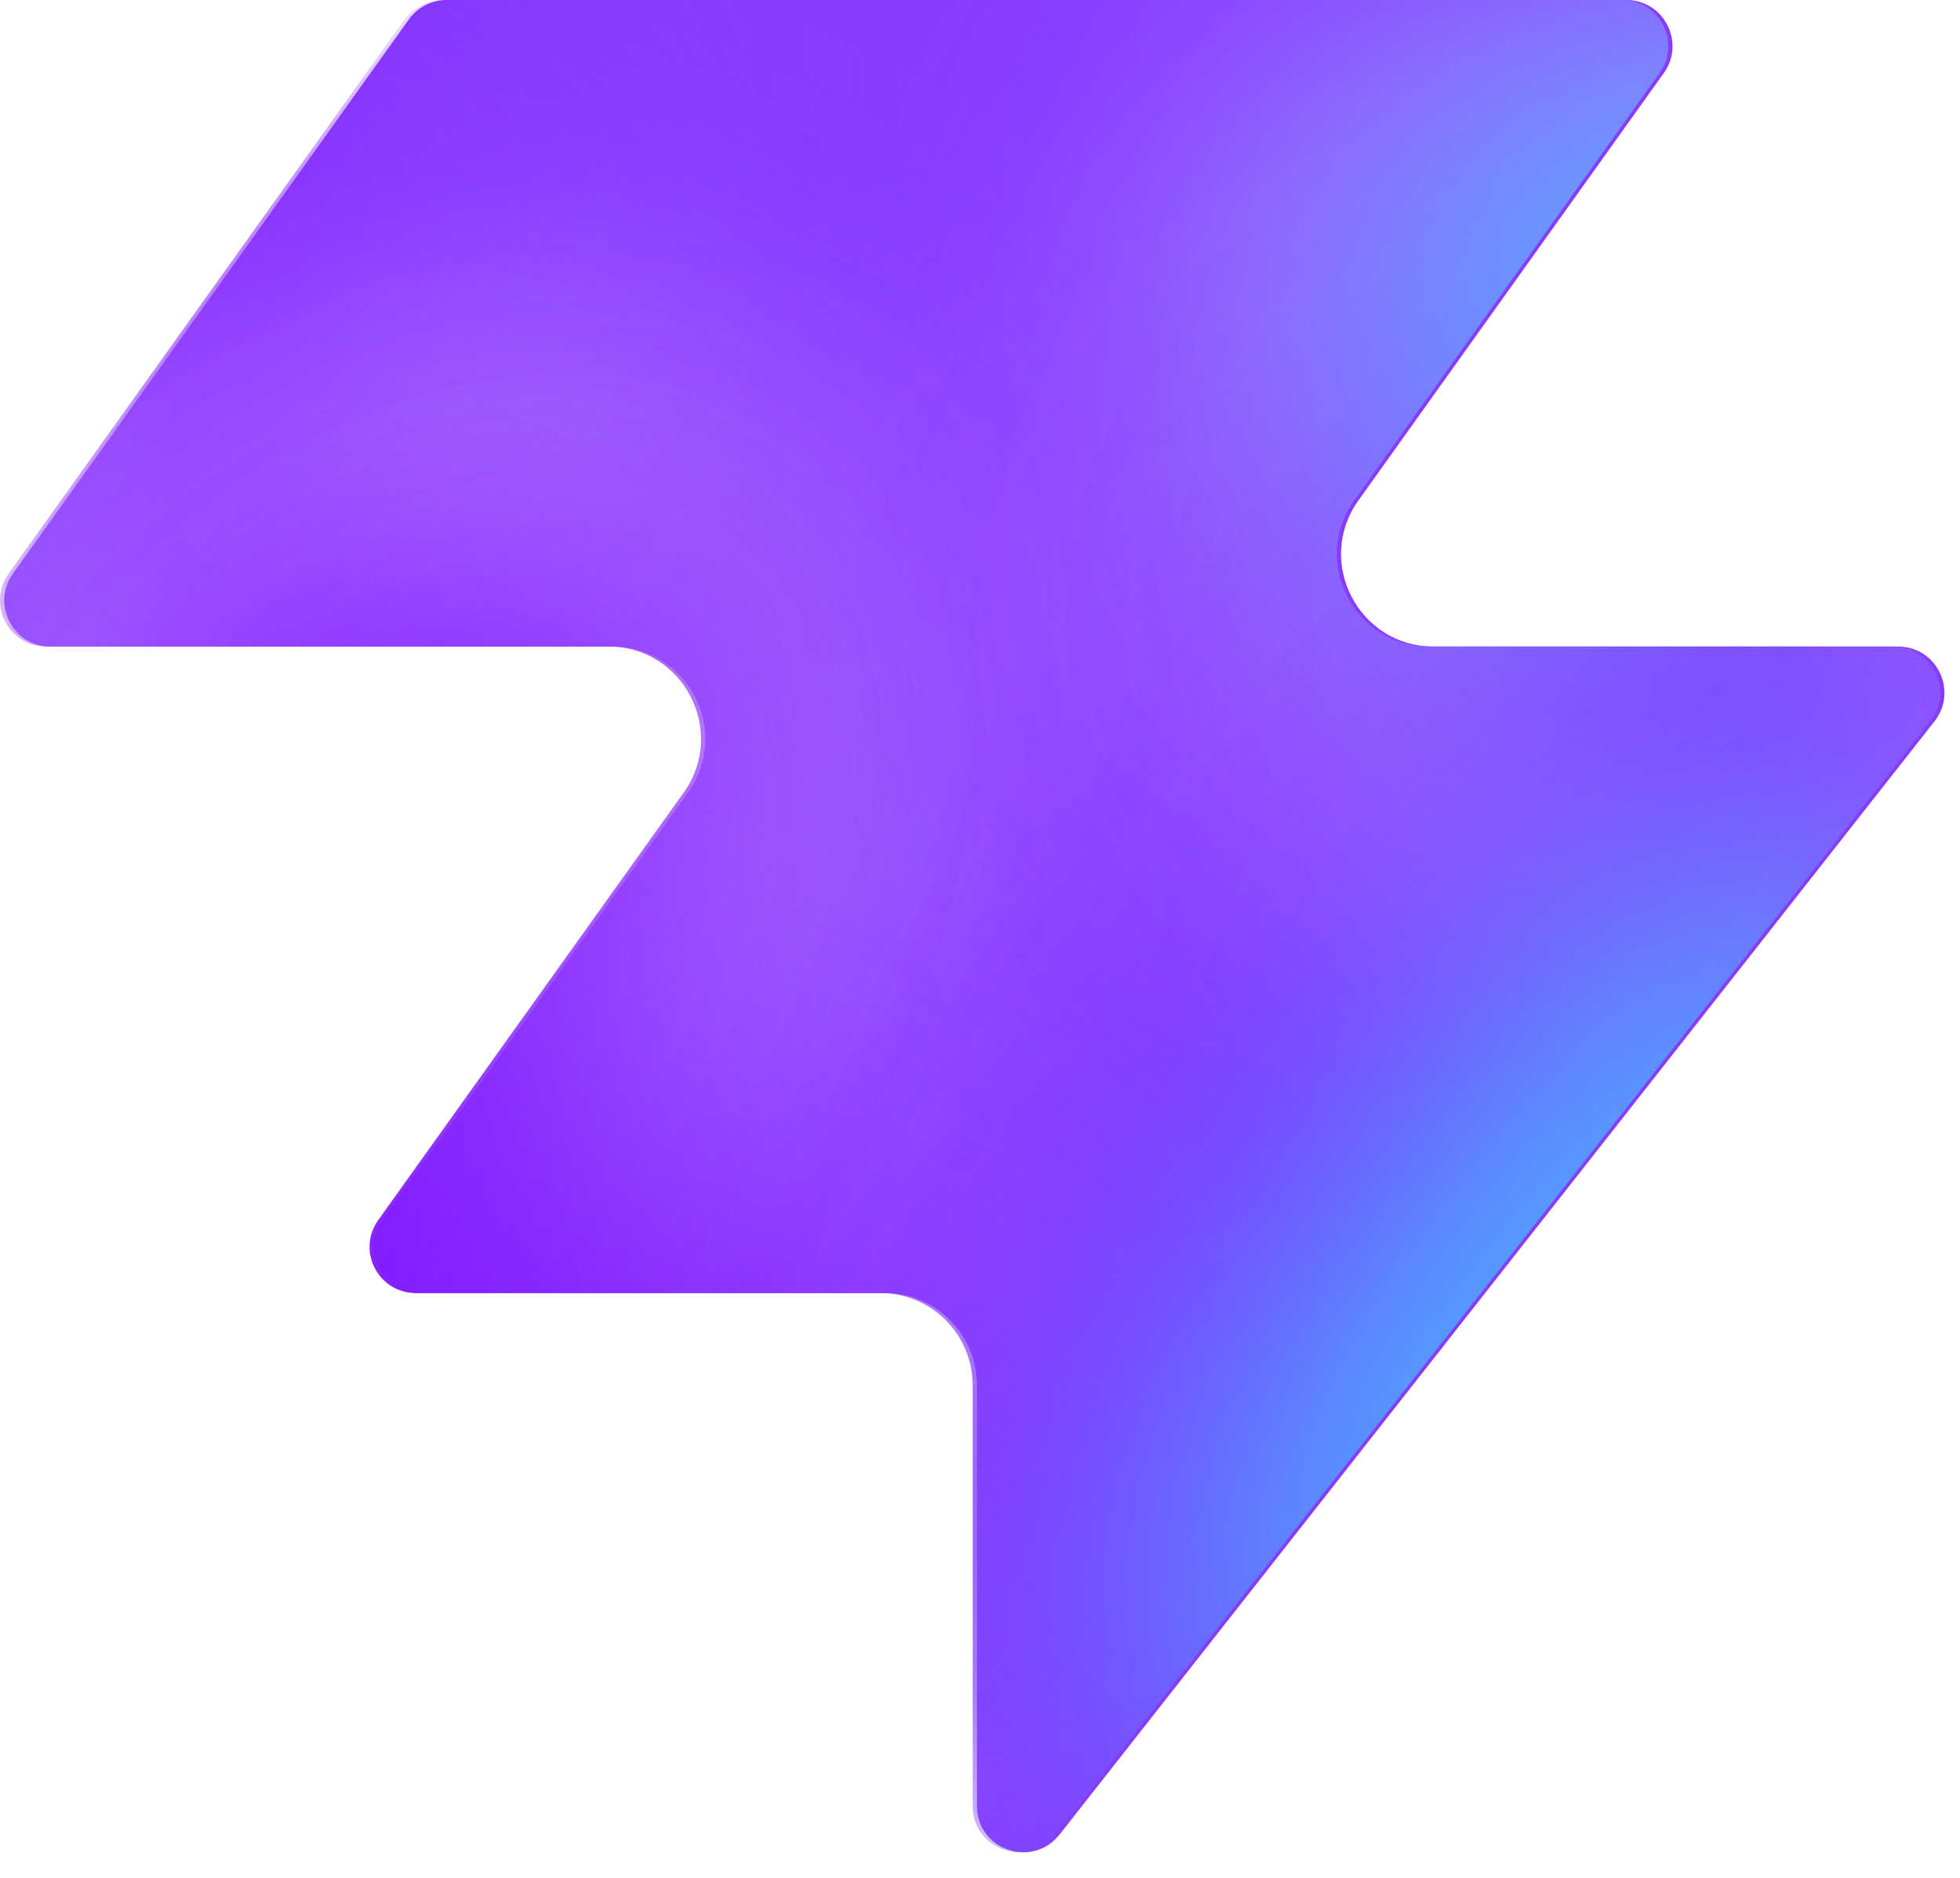
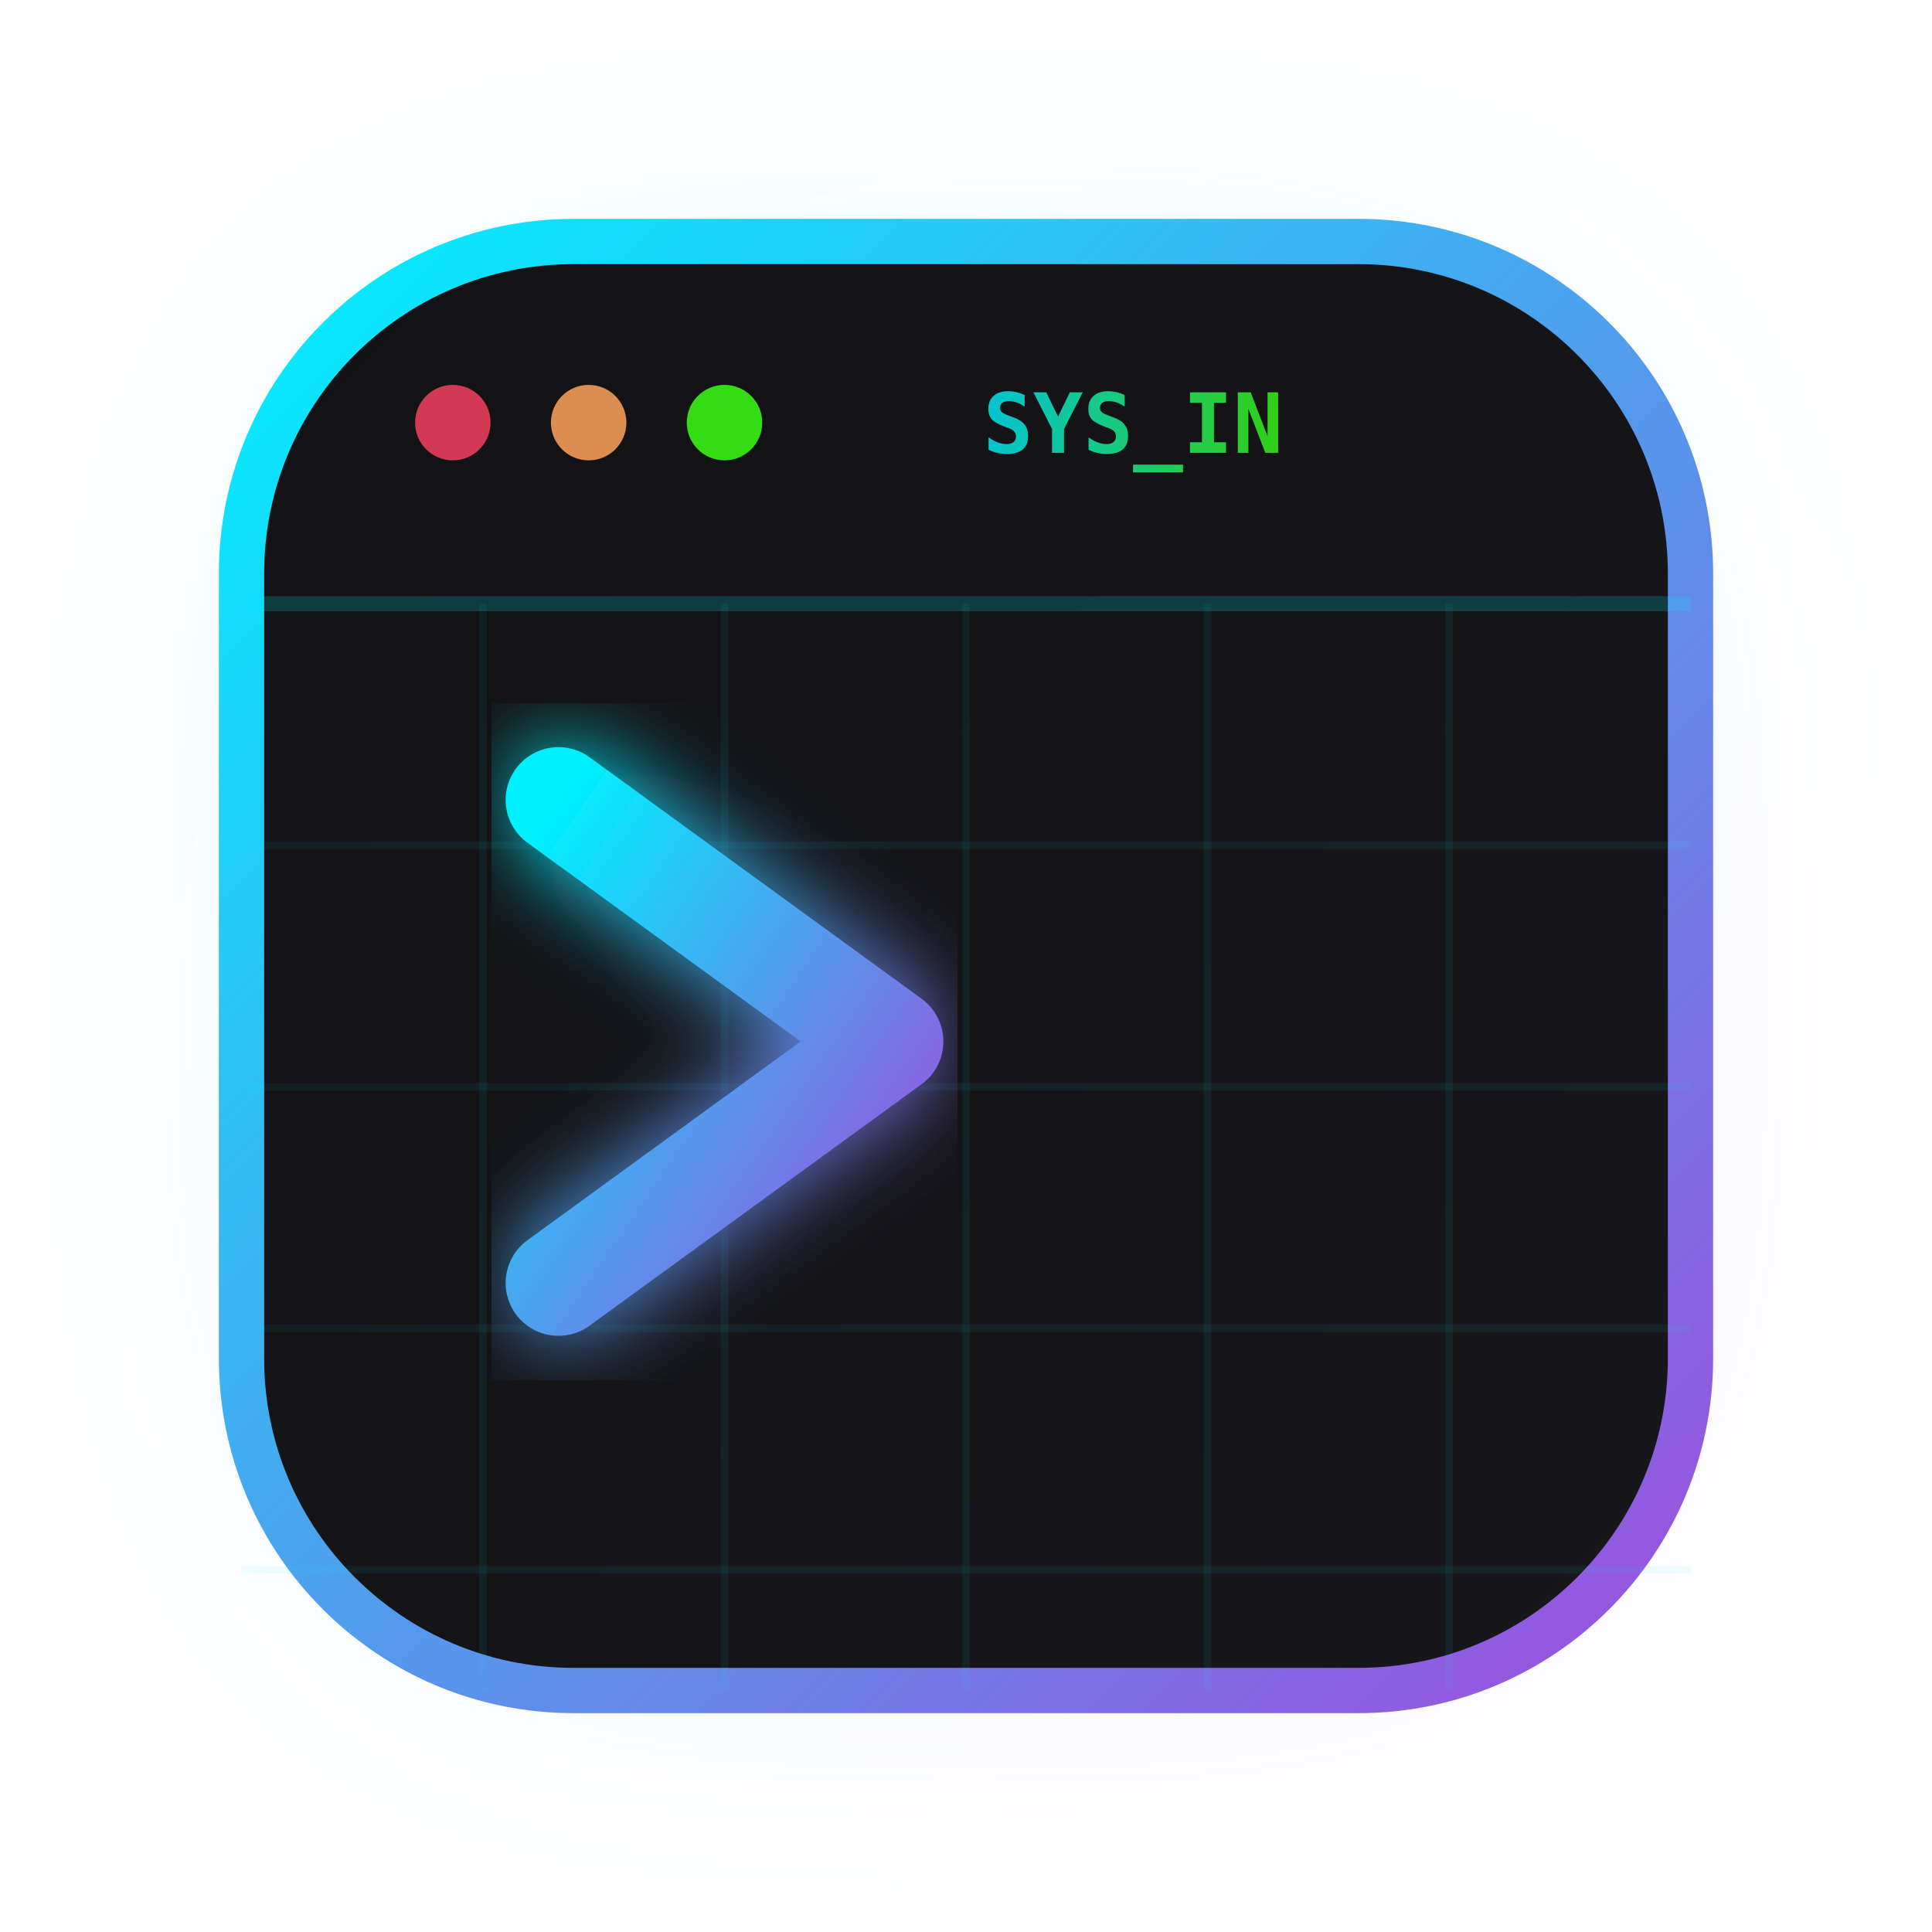
- <svg xmlns="http://www.w3.org/2000/svg" width="48" height="46" fill="none" viewBox="0 0 48 46">
-   <path fill="#863bff" d="M25.946 44.938c-.664.845-2.021.375-2.021-.698V33.937a2.26 2.26 0 0 0-2.262-2.262H10.287c-.92 0-1.456-1.04-.92-1.788l7.48-10.471c1.07-1.497 0-3.578-1.842-3.578H1.237c-.92 0-1.456-1.04-.92-1.788L10.013.474c.214-.297.556-.474.92-.474h28.894c.92 0 1.456 1.04.92 1.788l-7.48 10.471c-1.07 1.498 0 3.579 1.842 3.579h11.377c.943 0 1.473 1.088.89 1.83L25.947 44.94z" style="fill:#863bff;fill:color(display-p3 .525 .23 1);fill-opacity:1" />
-   <mask id="a" width="48" height="46" x="0" y="0" maskUnits="userSpaceOnUse" style="mask-type:alpha">
-     <path fill="#000" d="M25.842 44.938c-.664.844-2.021.375-2.021-.698V33.937a2.26 2.26 0 0 0-2.262-2.262H10.183c-.92 0-1.456-1.04-.92-1.788l7.48-10.471c1.07-1.498 0-3.579-1.842-3.579H1.133c-.92 0-1.456-1.04-.92-1.787L9.91.473c.214-.297.556-.474.92-.474h28.894c.92 0 1.456 1.04.92 1.788l-7.48 10.471c-1.07 1.498 0 3.578 1.842 3.578h11.377c.943 0 1.473 1.088.89 1.832L25.843 44.94z" style="fill:#000;fill-opacity:1" />
-   </mask>
-   <g mask="url(#a)">
-     <g filter="url(#b)">
-       <ellipse cx="5.508" cy="14.704" fill="#ede6ff" rx="5.508" ry="14.704" style="fill:#ede6ff;fill:color(display-p3 .927 .903 1);fill-opacity:1" transform="matrix(.00324 1 1 -.00324 -4.47 31.516)" />
-     </g>
-     <g filter="url(#c)">
-       <ellipse cx="10.399" cy="29.851" fill="#ede6ff" rx="10.399" ry="29.851" style="fill:#ede6ff;fill:color(display-p3 .927 .903 1);fill-opacity:1" transform="matrix(.00324 1 1 -.00324 -39.328 7.883)" />
-     </g>
-     <g filter="url(#d)">
-       <ellipse cx="5.508" cy="30.487" fill="#7e14ff" rx="5.508" ry="30.487" style="fill:#7e14ff;fill:color(display-p3 .492 .077 1);fill-opacity:1" transform="rotate(89.814 -25.913 -14.639)scale(1 -1)" />
-     </g>
-     <g filter="url(#e)">
-       <ellipse cx="5.508" cy="30.599" fill="#7e14ff" rx="5.508" ry="30.599" style="fill:#7e14ff;fill:color(display-p3 .492 .077 1);fill-opacity:1" transform="rotate(89.814 -32.644 -3.334)scale(1 -1)" />
-     </g>
-     <g filter="url(#f)">
-       <ellipse cx="5.508" cy="30.599" fill="#7e14ff" rx="5.508" ry="30.599" style="fill:#7e14ff;fill:color(display-p3 .492 .077 1);fill-opacity:1" transform="matrix(.00324 1 1 -.00324 -34.34 30.47)" />
-     </g>
-     <g filter="url(#g)">
-       <ellipse cx="14.072" cy="22.078" fill="#ede6ff" rx="14.072" ry="22.078" style="fill:#ede6ff;fill:color(display-p3 .927 .903 1);fill-opacity:1" transform="rotate(93.35 24.506 48.493)scale(-1 1)" />
-     </g>
-     <g filter="url(#h)">
-       <ellipse cx="3.47" cy="21.501" fill="#7e14ff" rx="3.47" ry="21.501" style="fill:#7e14ff;fill:color(display-p3 .492 .077 1);fill-opacity:1" transform="rotate(89.009 28.708 47.59)scale(-1 1)" />
-     </g>
-     <g filter="url(#i)">
-       <ellipse cx="3.47" cy="21.501" fill="#7e14ff" rx="3.47" ry="21.501" style="fill:#7e14ff;fill:color(display-p3 .492 .077 1);fill-opacity:1" transform="rotate(89.009 28.708 47.59)scale(-1 1)" />
-     </g>
-     <g filter="url(#j)">
-       <ellipse cx=".387" cy="8.972" fill="#7e14ff" rx="4.407" ry="29.108" style="fill:#7e14ff;fill:color(display-p3 .492 .077 1);fill-opacity:1" transform="rotate(39.51 .387 8.972)" />
-     </g>
-     <g filter="url(#k)">
-       <ellipse cx="47.523" cy="-6.092" fill="#7e14ff" rx="4.407" ry="29.108" style="fill:#7e14ff;fill:color(display-p3 .492 .077 1);fill-opacity:1" transform="rotate(37.892 47.523 -6.092)" />
-     </g>
-     <g filter="url(#l)">
-       <ellipse cx="41.412" cy="6.333" fill="#47bfff" rx="5.971" ry="9.665" style="fill:#47bfff;fill:color(display-p3 .28 .748 1);fill-opacity:1" transform="rotate(37.892 41.412 6.333)" />
-     </g>
-     <g filter="url(#m)">
-       <ellipse cx="-1.879" cy="38.332" fill="#7e14ff" rx="4.407" ry="29.108" style="fill:#7e14ff;fill:color(display-p3 .492 .077 1);fill-opacity:1" transform="rotate(37.892 -1.88 38.332)" />
-     </g>
-     <g filter="url(#n)">
-       <ellipse cx="-1.879" cy="38.332" fill="#7e14ff" rx="4.407" ry="29.108" style="fill:#7e14ff;fill:color(display-p3 .492 .077 1);fill-opacity:1" transform="rotate(37.892 -1.88 38.332)" />
-     </g>
-     <g filter="url(#o)">
-       <ellipse cx="35.651" cy="29.907" fill="#7e14ff" rx="4.407" ry="29.108" style="fill:#7e14ff;fill:color(display-p3 .492 .077 1);fill-opacity:1" transform="rotate(37.892 35.651 29.907)" />
-     </g>
-     <g filter="url(#p)">
-       <ellipse cx="38.418" cy="32.4" fill="#47bfff" rx="5.971" ry="15.297" style="fill:#47bfff;fill:color(display-p3 .28 .748 1);fill-opacity:1" transform="rotate(37.892 38.418 32.4)" />
-     </g>
-   </g>
+ <svg xmlns="http://www.w3.org/2000/svg" viewBox="0 0 512 512" width="100%" height="100%">
  <defs>
-     <filter id="b" width="60.045" height="41.654" x="-19.77" y="16.149" color-interpolation-filters="sRGB" filterUnits="userSpaceOnUse">
-       <feFlood flood-opacity="0" result="BackgroundImageFix" />
-       <feBlend in="SourceGraphic" in2="BackgroundImageFix" result="shape" />
-       <feGaussianBlur result="effect1_foregroundBlur_2002_17158" stdDeviation="7.659" />
+     <linearGradient id="bgGrad" x1="0%" y1="0%" x2="100%" y2="100%">
+       <stop offset="0%" stop-color="#121214" />
+       <stop offset="100%" stop-color="#18181c" />
+     </linearGradient>
+     <linearGradient id="glowGrad" x1="0%" y1="0%" x2="100%" y2="100%">
+       <stop offset="0%" stop-color="#00f0ff" />
+       <stop offset="100%" stop-color="#9d4edd" />
+     </linearGradient>
+     <linearGradient id="accentGrad" x1="0%" y1="0%" x2="100%" y2="0%">
+       <stop offset="0%" stop-color="#00f0ff" />
+       <stop offset="100%" stop-color="#39ff14" />
+     </linearGradient>
+     <filter id="glow" x="-20%" y="-20%" width="140%" height="140%">
+       <feGaussianBlur stdDeviation="12" result="blur" />
+       <feComposite in="SourceGraphic" in2="blur" operator="over" />
    </filter>
-     <filter id="c" width="90.34" height="51.437" x="-54.613" y="-7.533" color-interpolation-filters="sRGB" filterUnits="userSpaceOnUse">
-       <feFlood flood-opacity="0" result="BackgroundImageFix" />
-       <feBlend in="SourceGraphic" in2="BackgroundImageFix" result="shape" />
-       <feGaussianBlur result="effect1_foregroundBlur_2002_17158" stdDeviation="7.659" />
-     </filter>
-     <filter id="d" width="79.355" height="29.4" x="-49.64" y="2.03" color-interpolation-filters="sRGB" filterUnits="userSpaceOnUse">
-       <feFlood flood-opacity="0" result="BackgroundImageFix" />
-       <feBlend in="SourceGraphic" in2="BackgroundImageFix" result="shape" />
-       <feGaussianBlur result="effect1_foregroundBlur_2002_17158" stdDeviation="4.596" />
-     </filter>
-     <filter id="e" width="79.579" height="29.4" x="-45.045" y="20.029" color-interpolation-filters="sRGB" filterUnits="userSpaceOnUse">
-       <feFlood flood-opacity="0" result="BackgroundImageFix" />
-       <feBlend in="SourceGraphic" in2="BackgroundImageFix" result="shape" />
-       <feGaussianBlur result="effect1_foregroundBlur_2002_17158" stdDeviation="4.596" />
-     </filter>
-     <filter id="f" width="79.579" height="29.4" x="-43.513" y="21.178" color-interpolation-filters="sRGB" filterUnits="userSpaceOnUse">
-       <feFlood flood-opacity="0" result="BackgroundImageFix" />
-       <feBlend in="SourceGraphic" in2="BackgroundImageFix" result="shape" />
-       <feGaussianBlur result="effect1_foregroundBlur_2002_17158" stdDeviation="4.596" />
-     </filter>
-     <filter id="g" width="74.749" height="58.852" x="15.756" y="-17.901" color-interpolation-filters="sRGB" filterUnits="userSpaceOnUse">
-       <feFlood flood-opacity="0" result="BackgroundImageFix" />
-       <feBlend in="SourceGraphic" in2="BackgroundImageFix" result="shape" />
-       <feGaussianBlur result="effect1_foregroundBlur_2002_17158" stdDeviation="7.659" />
-     </filter>
-     <filter id="h" width="61.377" height="25.362" x="23.548" y="2.284" color-interpolation-filters="sRGB" filterUnits="userSpaceOnUse">
-       <feFlood flood-opacity="0" result="BackgroundImageFix" />
-       <feBlend in="SourceGraphic" in2="BackgroundImageFix" result="shape" />
-       <feGaussianBlur result="effect1_foregroundBlur_2002_17158" stdDeviation="4.596" />
-     </filter>
-     <filter id="i" width="61.377" height="25.362" x="23.548" y="2.284" color-interpolation-filters="sRGB" filterUnits="userSpaceOnUse">
-       <feFlood flood-opacity="0" result="BackgroundImageFix" />
-       <feBlend in="SourceGraphic" in2="BackgroundImageFix" result="shape" />
-       <feGaussianBlur result="effect1_foregroundBlur_2002_17158" stdDeviation="4.596" />
-     </filter>
-     <filter id="j" width="56.045" height="63.649" x="-27.636" y="-22.853" color-interpolation-filters="sRGB" filterUnits="userSpaceOnUse">
-       <feFlood flood-opacity="0" result="BackgroundImageFix" />
-       <feBlend in="SourceGraphic" in2="BackgroundImageFix" result="shape" />
-       <feGaussianBlur result="effect1_foregroundBlur_2002_17158" stdDeviation="4.596" />
-     </filter>
-     <filter id="k" width="54.814" height="64.646" x="20.116" y="-38.415" color-interpolation-filters="sRGB" filterUnits="userSpaceOnUse">
-       <feFlood flood-opacity="0" result="BackgroundImageFix" />
-       <feBlend in="SourceGraphic" in2="BackgroundImageFix" result="shape" />
-       <feGaussianBlur result="effect1_foregroundBlur_2002_17158" stdDeviation="4.596" />
-     </filter>
-     <filter id="l" width="33.541" height="35.313" x="24.641" y="-11.323" color-interpolation-filters="sRGB" filterUnits="userSpaceOnUse">
-       <feFlood flood-opacity="0" result="BackgroundImageFix" />
-       <feBlend in="SourceGraphic" in2="BackgroundImageFix" result="shape" />
-       <feGaussianBlur result="effect1_foregroundBlur_2002_17158" stdDeviation="4.596" />
-     </filter>
-     <filter id="m" width="54.814" height="64.646" x="-29.286" y="6.009" color-interpolation-filters="sRGB" filterUnits="userSpaceOnUse">
-       <feFlood flood-opacity="0" result="BackgroundImageFix" />
-       <feBlend in="SourceGraphic" in2="BackgroundImageFix" result="shape" />
-       <feGaussianBlur result="effect1_foregroundBlur_2002_17158" stdDeviation="4.596" />
-     </filter>
-     <filter id="n" width="54.814" height="64.646" x="-29.286" y="6.009" color-interpolation-filters="sRGB" filterUnits="userSpaceOnUse">
-       <feFlood flood-opacity="0" result="BackgroundImageFix" />
-       <feBlend in="SourceGraphic" in2="BackgroundImageFix" result="shape" />
-       <feGaussianBlur result="effect1_foregroundBlur_2002_17158" stdDeviation="4.596" />
-     </filter>
-     <filter id="o" width="54.814" height="64.646" x="8.244" y="-2.416" color-interpolation-filters="sRGB" filterUnits="userSpaceOnUse">
-       <feFlood flood-opacity="0" result="BackgroundImageFix" />
-       <feBlend in="SourceGraphic" in2="BackgroundImageFix" result="shape" />
-       <feGaussianBlur result="effect1_foregroundBlur_2002_17158" stdDeviation="4.596" />
-     </filter>
-     <filter id="p" width="39.409" height="43.623" x="18.713" y="10.588" color-interpolation-filters="sRGB" filterUnits="userSpaceOnUse">
-       <feFlood flood-opacity="0" result="BackgroundImageFix" />
-       <feBlend in="SourceGraphic" in2="BackgroundImageFix" result="shape" />
-       <feGaussianBlur result="effect1_foregroundBlur_2002_17158" stdDeviation="4.596" />
+     <filter id="deepGlow" x="-50%" y="-50%" width="200%" height="200%">
+       <feGaussianBlur stdDeviation="40" result="blur" />
    </filter>
  </defs>
+   <rect x="96" y="96" width="320" height="320" rx="80" fill="url(#glowGrad)" opacity="0.25" filter="url(#deepGlow)" />
+   <rect x="64" y="64" width="384" height="384" rx="88" fill="url(#bgGrad)" stroke="url(#glowGrad)" stroke-width="12" />
+   <line x1="128" y1="160" x2="128" y2="448" stroke="rgba(0, 240, 255, 0.06)" stroke-width="2" />
+   <line x1="192" y1="160" x2="192" y2="448" stroke="rgba(0, 240, 255, 0.06)" stroke-width="2" />
+   <line x1="256" y1="160" x2="256" y2="448" stroke="rgba(0, 240, 255, 0.06)" stroke-width="2" />
+   <line x1="320" y1="160" x2="320" y2="448" stroke="rgba(0, 240, 255, 0.06)" stroke-width="2" />
+   <line x1="384" y1="160" x2="384" y2="448" stroke="rgba(0, 240, 255, 0.06)" stroke-width="2" />
+   <line x1="64" y1="224" x2="448" y2="224" stroke="rgba(0, 240, 255, 0.06)" stroke-width="2" />
+   <line x1="64" y1="288" x2="448" y2="288" stroke="rgba(0, 240, 255, 0.06)" stroke-width="2" />
+   <line x1="64" y1="352" x2="448" y2="352" stroke="rgba(0, 240, 255, 0.06)" stroke-width="2" />
+   <line x1="64" y1="416" x2="448" y2="416" stroke="rgba(0, 240, 255, 0.06)" stroke-width="2" />
+   <path d="M64 160 H448" stroke="rgba(0, 240, 255, 0.18)" stroke-width="4" />
+   <circle cx="120" cy="112" r="10" fill="#f43f5e" opacity="0.85" />
+   <circle cx="156" cy="112" r="10" fill="#ffa25b" opacity="0.85" />
+   <circle cx="192" cy="112" r="10" fill="#39ff14" opacity="0.85" />
+   <text x="340" y="120" font-family="'JetBrains Mono', monospace" font-size="22" font-weight="bold" fill="url(#accentGrad)" opacity="0.8" text-anchor="end">SYS_IN</text>
+   <path d="M 148 212 L 236 276 L 148 340" fill="none" stroke="url(#glowGrad)" stroke-width="28" stroke-linecap="round" stroke-linejoin="round" filter="url(#glow)" />
+   <line x1="264" y1="340" x2="356" y2="340" stroke="#00f0ff" stroke-width="28" stroke-linecap="round" filter="url(#glow)" />
</svg>
